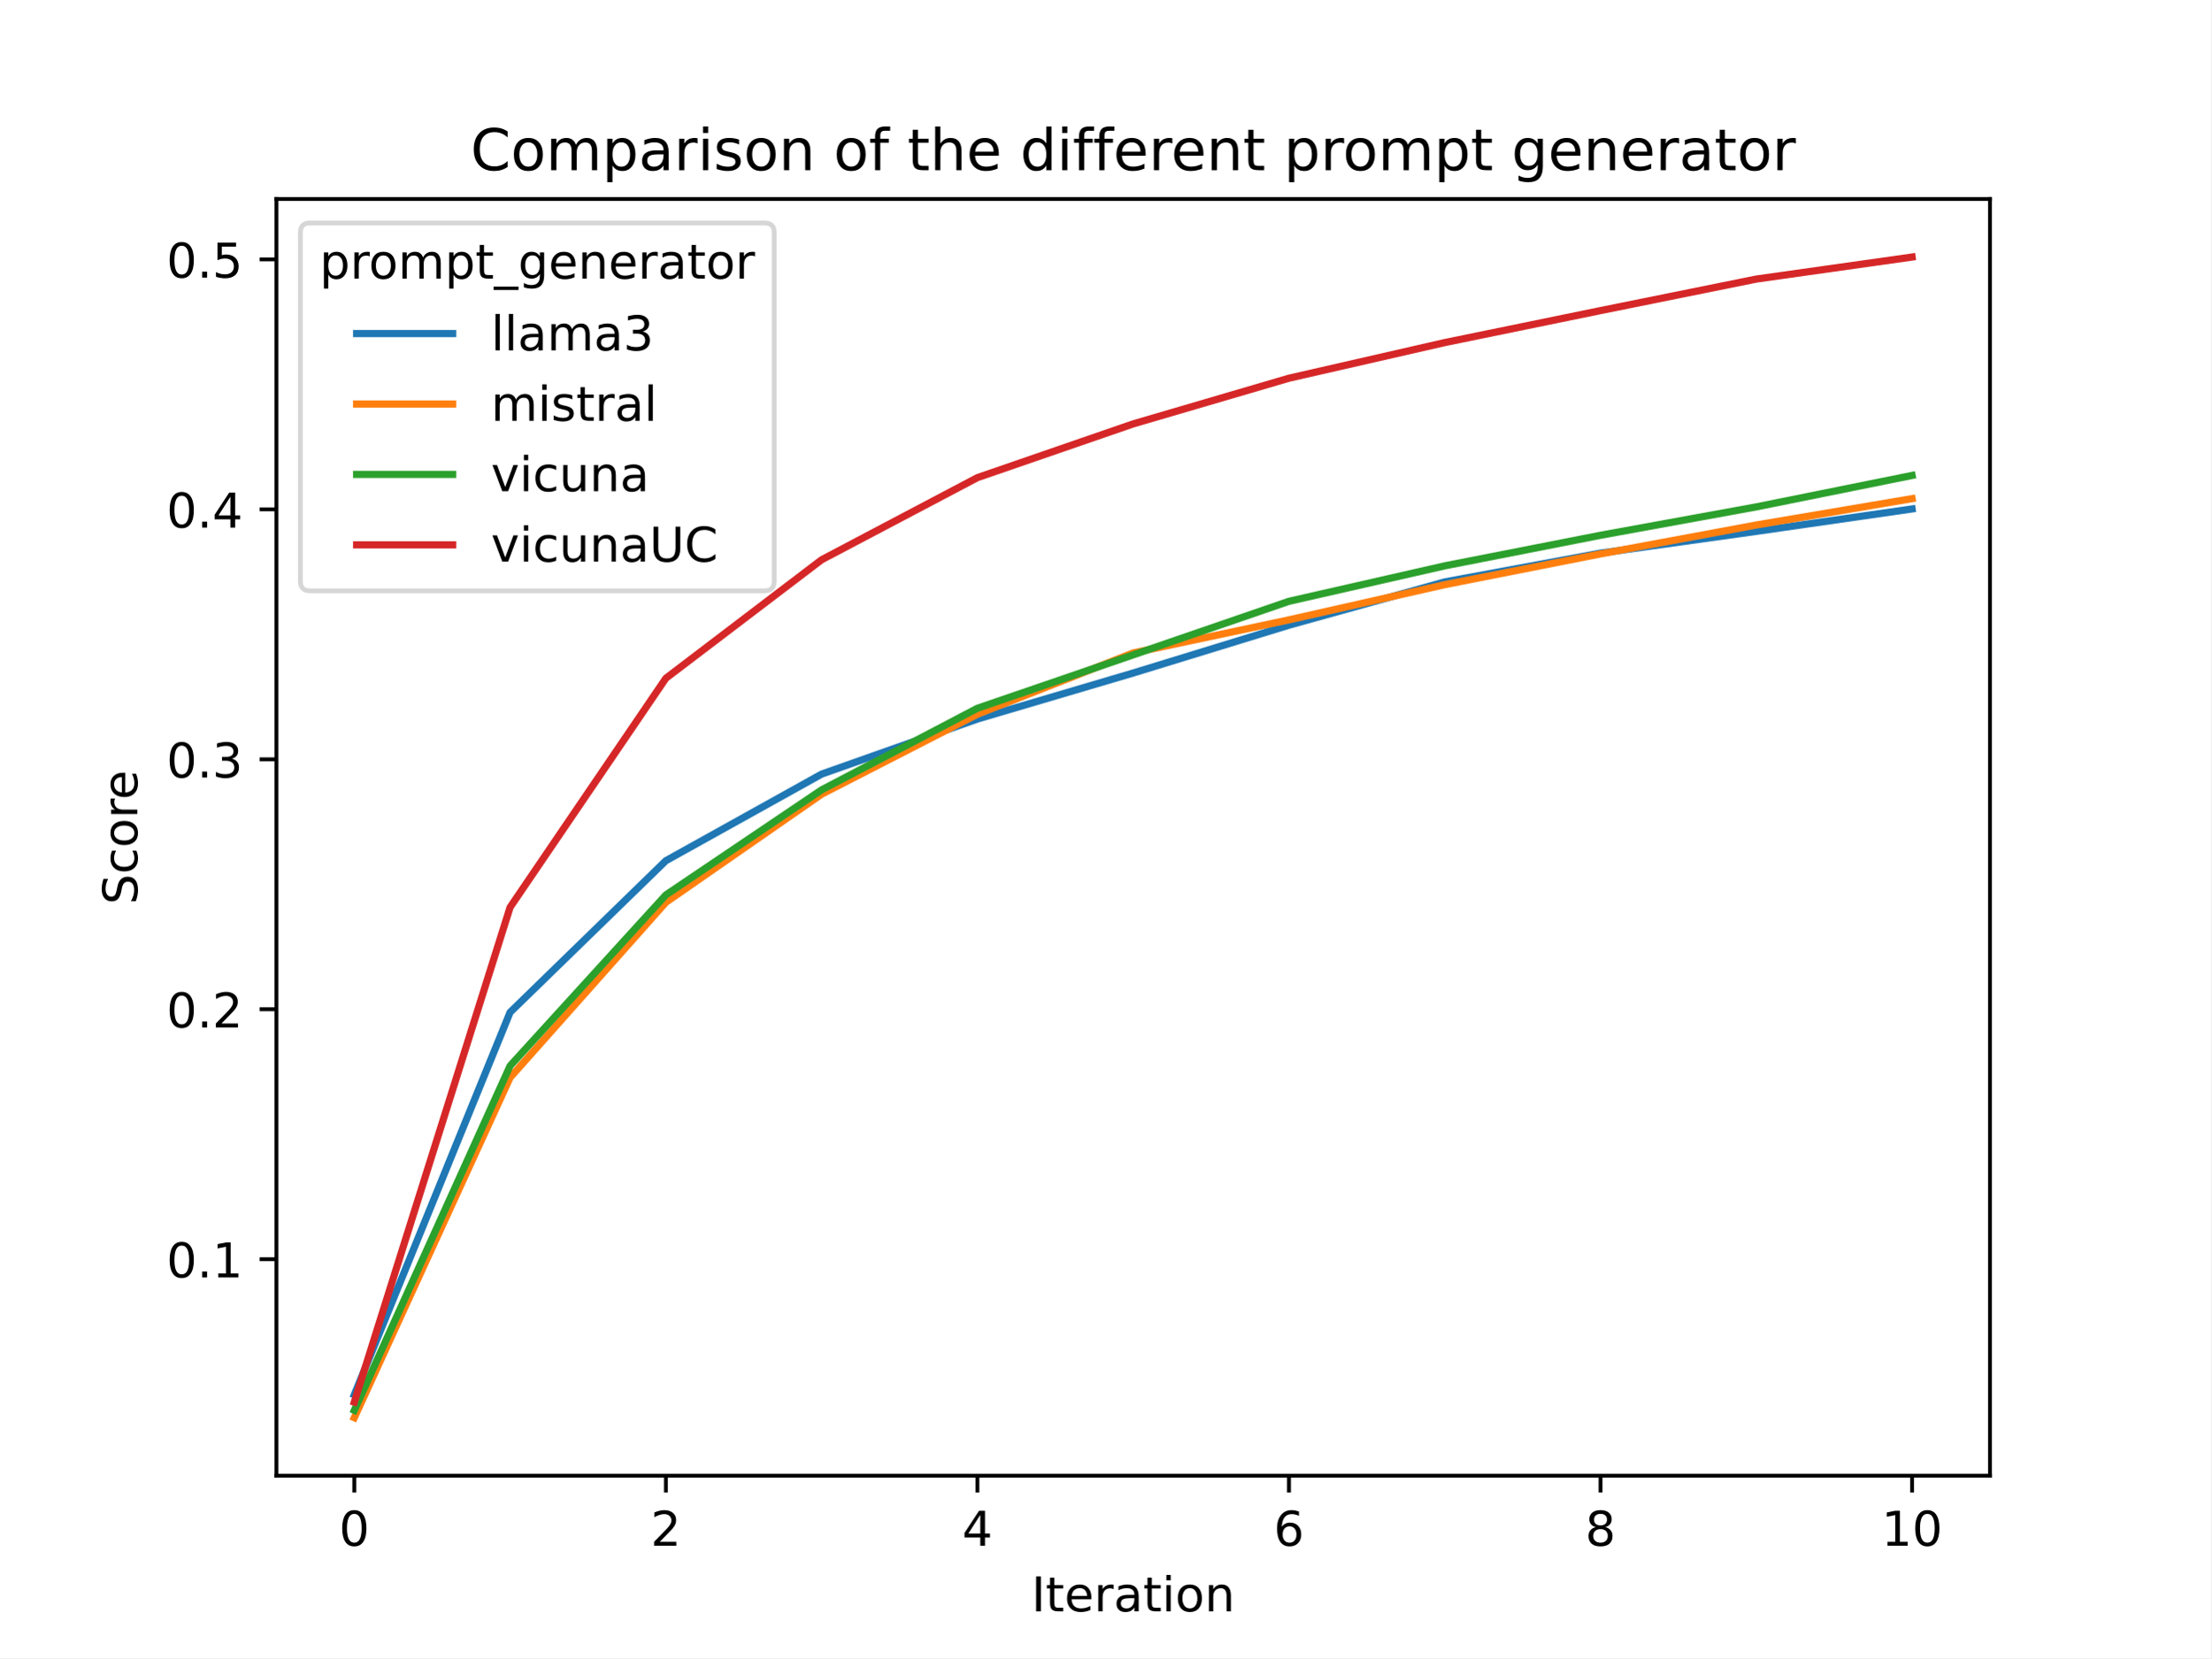
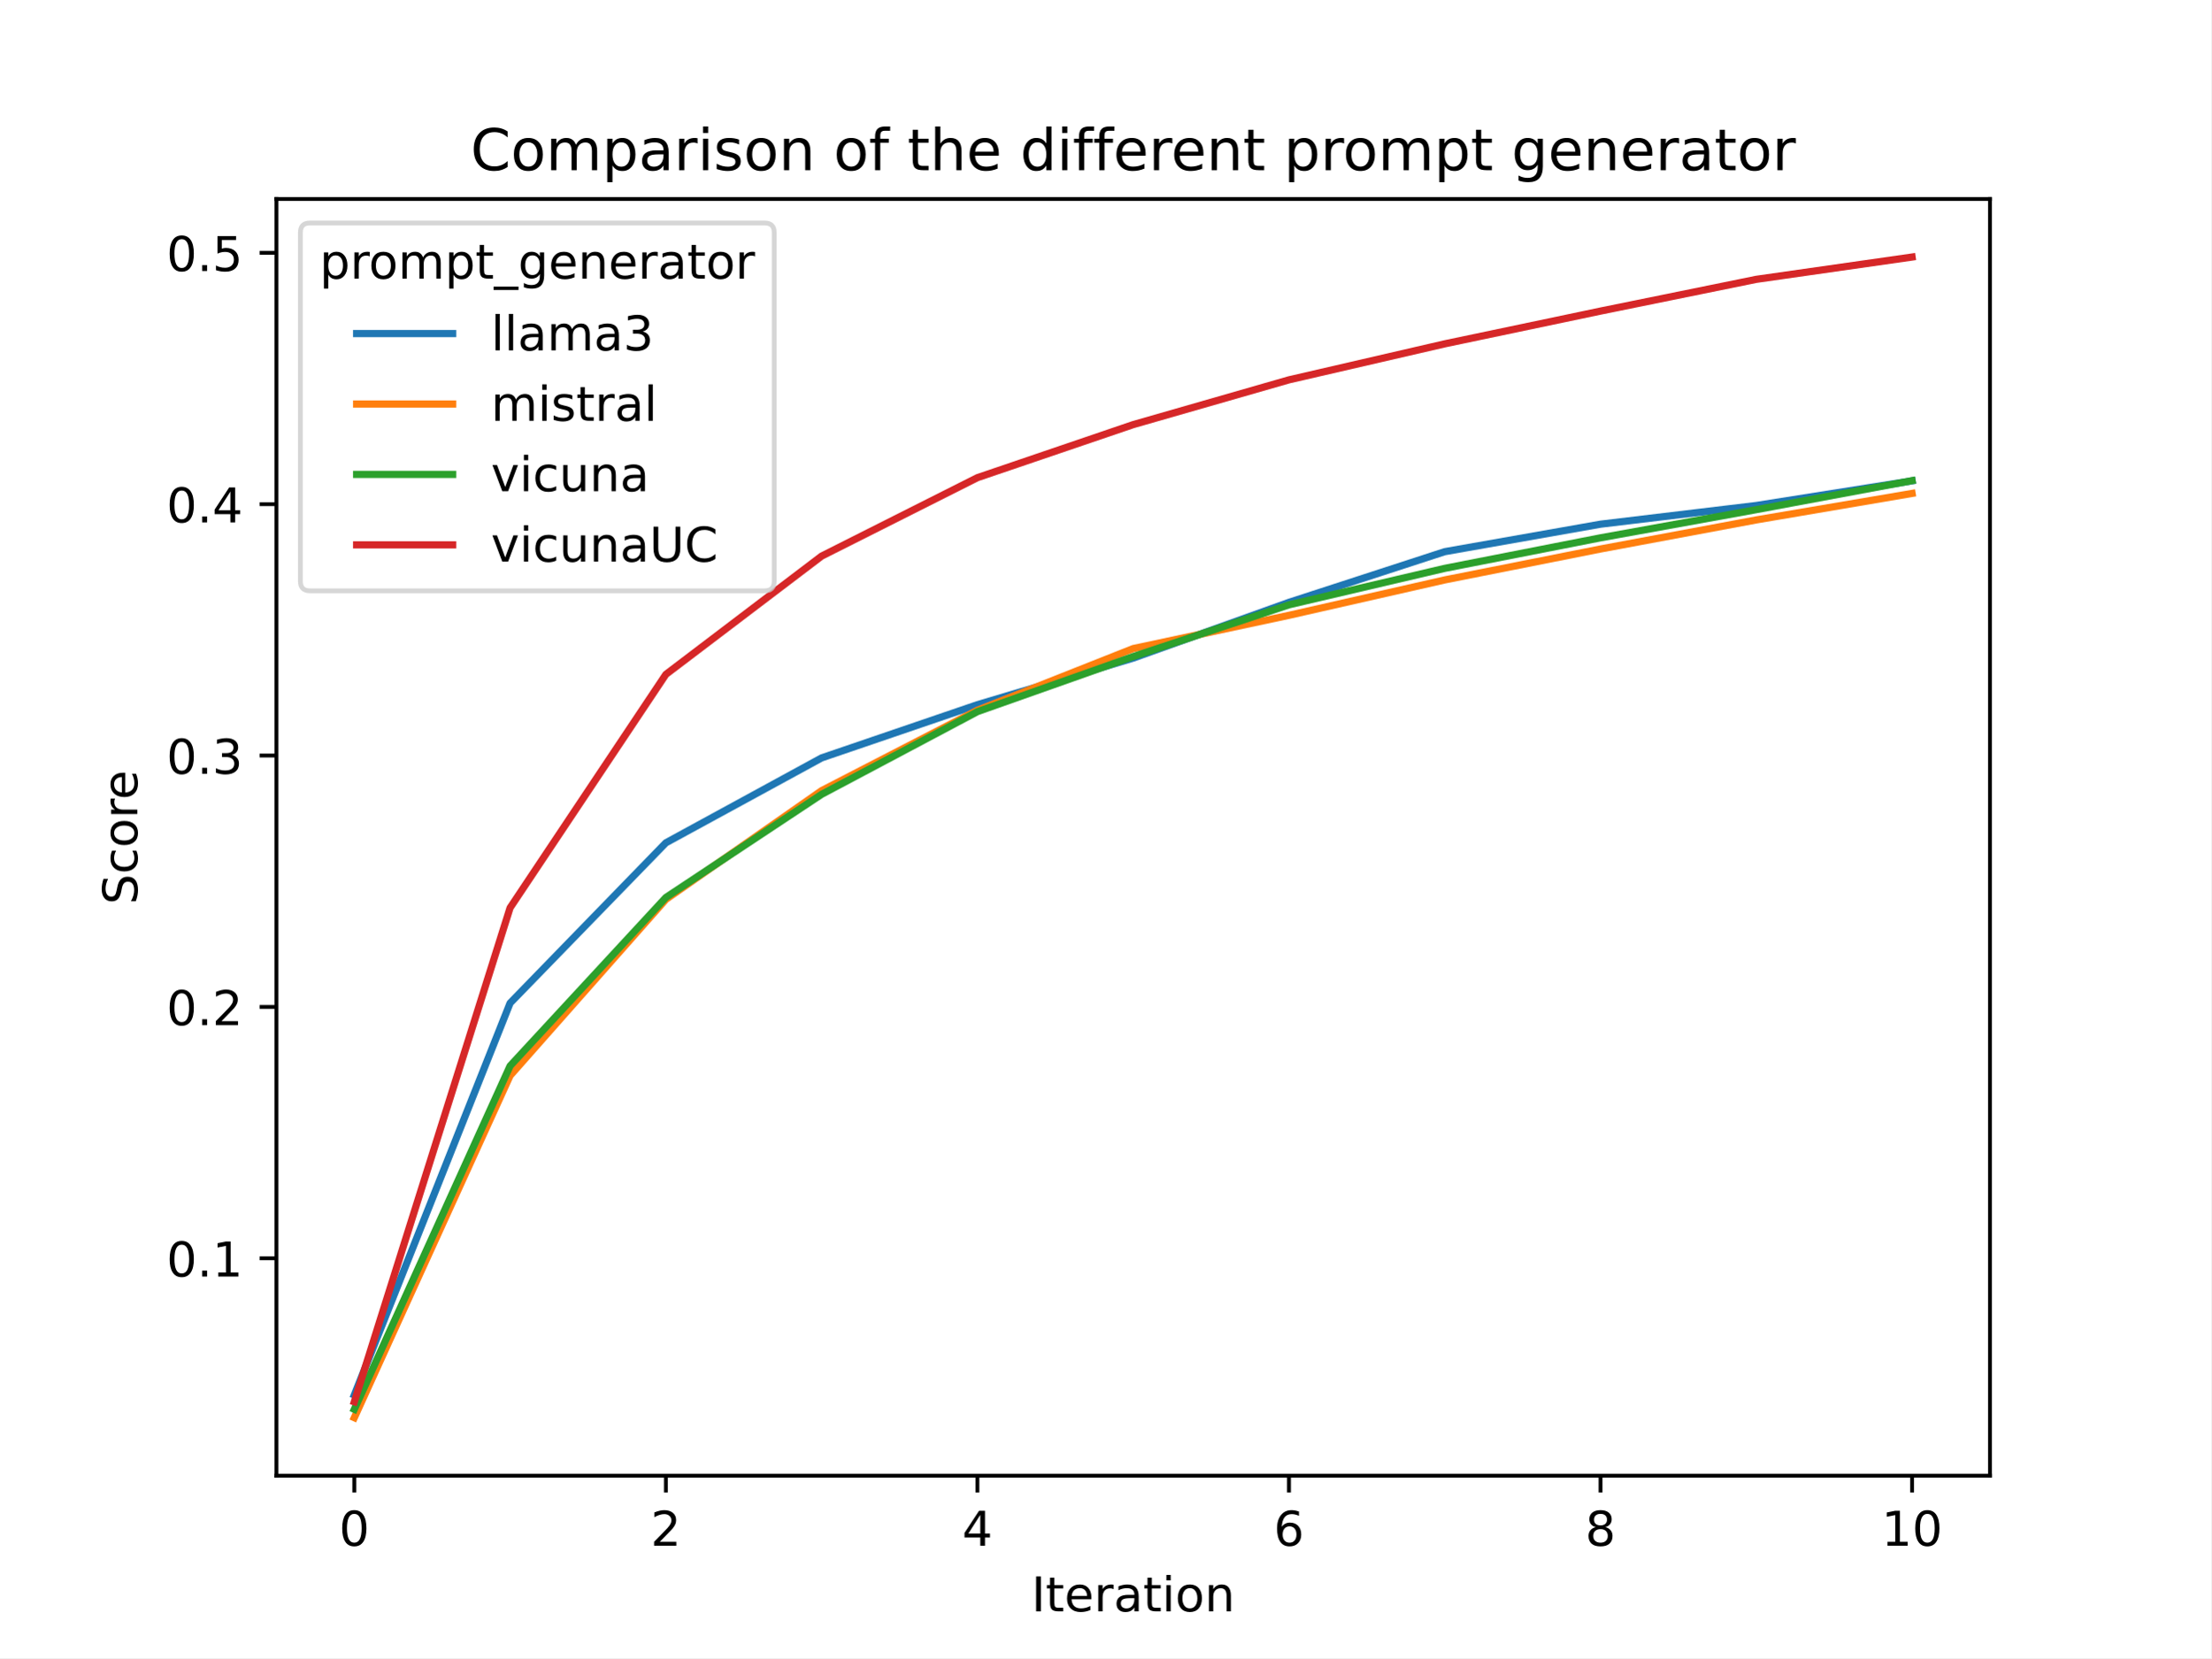
<svg xmlns="http://www.w3.org/2000/svg" xmlns:xlink="http://www.w3.org/1999/xlink" width="460.8pt" height="345.6pt" viewBox="0 0 460.8 345.6" version="1.1">
  <defs>
    <style type="text/css">*{stroke-linejoin: round; stroke-linecap: butt}</style>
  </defs>
  <g id="figure_1">
    <g id="patch_1">
      <path d="M 0 345.6  L 460.8 345.6  L 460.8 0  L 0 0  z " style="fill: #ffffff" />
    </g>
    <g id="axes_1">
      <g id="patch_2">
        <path d="M 57.6 307.584  L 414.72 307.584  L 414.72 41.472  L 57.6 41.472  z " style="fill: #ffffff" />
      </g>
      <g id="matplotlib.axis_1">
        <g id="xtick_1">
          <g id="line2d_1">
            <defs>
-               <path id="m9bdcfb242a" d="M 0 0  L 0 3.5  " style="stroke: #000000; stroke-width: 0.8" />
-             </defs>
-             <g>
-               <use xlink:href="#m9bdcfb242a" x="73.833" y="307.584" style="stroke: #000000; stroke-width: 0.8" />
+               <path id="mffd8723681" d="M 0 0  L 0 3.5  " style="stroke: #000000; stroke-width: 0.8" />
+             </defs>
+             <g>
+               <use xlink:href="#mffd8723681" x="73.833" y="307.584" style="stroke: #000000; stroke-width: 0.8" />
            </g>
          </g>
          <g id="text_1">
            <g transform="translate(70.65148 322.1824) scale(0.1 -0.1)">
              <defs>
                <path id="DejaVuSans-30" d="M 2034 4250  Q 1547 4250 1301 3770  Q 1056 3291 1056 2328  Q 1056 1369 1301 889  Q 1547 409 2034 409  Q 2525 409 2770 889  Q 3016 1369 3016 2328  Q 3016 3291 2770 3770  Q 2525 4250 2034 4250  z M 2034 4750  Q 2819 4750 3233 4129  Q 3647 3509 3647 2328  Q 3647 1150 3233 529  Q 2819 -91 2034 -91  Q 1250 -91 836 529  Q 422 1150 422 2328  Q 422 3509 836 4129  Q 1250 4750 2034 4750  z " transform="scale(0.015625)" />
              </defs>
              <use xlink:href="#DejaVuSans-30" />
            </g>
          </g>
        </g>
        <g id="xtick_2">
          <g id="line2d_2">
            <g>
-               <use xlink:href="#m9bdcfb242a" x="138.764" y="307.584" style="stroke: #000000; stroke-width: 0.8" />
+               <use xlink:href="#mffd8723681" x="138.764" y="307.584" style="stroke: #000000; stroke-width: 0.8" />
            </g>
          </g>
          <g id="text_2">
            <g transform="translate(135.5824 322.1824) scale(0.1 -0.1)">
              <defs>
                <path id="DejaVuSans-32" d="M 1228 531  L 3431 531  L 3431 0  L 469 0  L 469 531  Q 828 903 1448 1529  Q 2069 2156 2228 2338  Q 2531 2678 2651 2914  Q 2772 3150 2772 3378  Q 2772 3750 2511 3984  Q 2250 4219 1831 4219  Q 1534 4219 1204 4116  Q 875 4013 500 3803  L 500 4441  Q 881 4594 1212 4672  Q 1544 4750 1819 4750  Q 2544 4750 2975 4387  Q 3406 4025 3406 3419  Q 3406 3131 3298 2873  Q 3191 2616 2906 2266  Q 2828 2175 2409 1742  Q 1991 1309 1228 531  z " transform="scale(0.015625)" />
              </defs>
              <use xlink:href="#DejaVuSans-32" />
            </g>
          </g>
        </g>
        <g id="xtick_3">
          <g id="line2d_3">
            <g>
-               <use xlink:href="#m9bdcfb242a" x="203.695" y="307.584" style="stroke: #000000; stroke-width: 0.8" />
+               <use xlink:href="#mffd8723681" x="203.695" y="307.584" style="stroke: #000000; stroke-width: 0.8" />
            </g>
          </g>
          <g id="text_3">
            <g transform="translate(200.5133 322.1824) scale(0.1 -0.1)">
              <defs>
                <path id="DejaVuSans-34" d="M 2419 4116  L 825 1625  L 2419 1625  L 2419 4116  z M 2253 4666  L 3047 4666  L 3047 1625  L 3713 1625  L 3713 1100  L 3047 1100  L 3047 0  L 2419 0  L 2419 1100  L 313 1100  L 313 1709  L 2253 4666  z " transform="scale(0.015625)" />
              </defs>
              <use xlink:href="#DejaVuSans-34" />
            </g>
          </g>
        </g>
        <g id="xtick_4">
          <g id="line2d_4">
            <g>
-               <use xlink:href="#m9bdcfb242a" x="268.625" y="307.584" style="stroke: #000000; stroke-width: 0.8" />
+               <use xlink:href="#mffd8723681" x="268.625" y="307.584" style="stroke: #000000; stroke-width: 0.8" />
            </g>
          </g>
          <g id="text_4">
            <g transform="translate(265.4442 322.1824) scale(0.1 -0.1)">
              <defs>
                <path id="DejaVuSans-36" d="M 2113 2584  Q 1688 2584 1439 2293  Q 1191 2003 1191 1497  Q 1191 994 1439 701  Q 1688 409 2113 409  Q 2538 409 2786 701  Q 3034 994 3034 1497  Q 3034 2003 2786 2293  Q 2538 2584 2113 2584  z M 3366 4563  L 3366 3988  Q 3128 4100 2886 4159  Q 2644 4219 2406 4219  Q 1781 4219 1451 3797  Q 1122 3375 1075 2522  Q 1259 2794 1537 2939  Q 1816 3084 2150 3084  Q 2853 3084 3261 2657  Q 3669 2231 3669 1497  Q 3669 778 3244 343  Q 2819 -91 2113 -91  Q 1303 -91 875 529  Q 447 1150 447 2328  Q 447 3434 972 4092  Q 1497 4750 2381 4750  Q 2619 4750 2861 4703  Q 3103 4656 3366 4563  z " transform="scale(0.015625)" />
              </defs>
              <use xlink:href="#DejaVuSans-36" />
            </g>
          </g>
        </g>
        <g id="xtick_5">
          <g id="line2d_5">
            <g>
-               <use xlink:href="#m9bdcfb242a" x="333.556" y="307.584" style="stroke: #000000; stroke-width: 0.8" />
+               <use xlink:href="#mffd8723681" x="333.556" y="307.584" style="stroke: #000000; stroke-width: 0.8" />
            </g>
          </g>
          <g id="text_5">
            <g transform="translate(330.3751 322.1824) scale(0.1 -0.1)">
              <defs>
                <path id="DejaVuSans-38" d="M 2034 2216  Q 1584 2216 1326 1975  Q 1069 1734 1069 1313  Q 1069 891 1326 650  Q 1584 409 2034 409  Q 2484 409 2743 651  Q 3003 894 3003 1313  Q 3003 1734 2745 1975  Q 2488 2216 2034 2216  z M 1403 2484  Q 997 2584 770 2862  Q 544 3141 544 3541  Q 544 4100 942 4425  Q 1341 4750 2034 4750  Q 2731 4750 3128 4425  Q 3525 4100 3525 3541  Q 3525 3141 3298 2862  Q 3072 2584 2669 2484  Q 3125 2378 3379 2068  Q 3634 1759 3634 1313  Q 3634 634 3220 271  Q 2806 -91 2034 -91  Q 1263 -91 848 271  Q 434 634 434 1313  Q 434 1759 690 2068  Q 947 2378 1403 2484  z M 1172 3481  Q 1172 3119 1398 2916  Q 1625 2713 2034 2713  Q 2441 2713 2670 2916  Q 2900 3119 2900 3481  Q 2900 3844 2670 4047  Q 2441 4250 2034 4250  Q 1625 4250 1398 4047  Q 1172 3844 1172 3481  z " transform="scale(0.015625)" />
              </defs>
              <use xlink:href="#DejaVuSans-38" />
            </g>
          </g>
        </g>
        <g id="xtick_6">
          <g id="line2d_6">
            <g>
-               <use xlink:href="#m9bdcfb242a" x="398.487" y="307.584" style="stroke: #000000; stroke-width: 0.8" />
+               <use xlink:href="#mffd8723681" x="398.487" y="307.584" style="stroke: #000000; stroke-width: 0.8" />
            </g>
          </g>
          <g id="text_6">
            <g transform="translate(392.1248 322.1824) scale(0.1 -0.1)">
              <defs>
                <path id="DejaVuSans-31" d="M 794 531  L 1825 531  L 1825 4091  L 703 3866  L 703 4441  L 1819 4666  L 2450 4666  L 2450 531  L 3481 531  L 3481 0  L 794 0  L 794 531  z " transform="scale(0.015625)" />
              </defs>
              <use xlink:href="#DejaVuSans-31" />
              <use xlink:href="#DejaVuSans-30" x="63.623" />
            </g>
          </g>
        </g>
        <g id="text_7">
          <g transform="translate(214.9514 335.8606) scale(0.1 -0.1)">
            <defs>
              <path id="DejaVuSans-49" d="M 628 4666  L 1259 4666  L 1259 0  L 628 0  L 628 4666  z " transform="scale(0.015625)" />
              <path id="DejaVuSans-74" d="M 1172 4494  L 1172 3500  L 2356 3500  L 2356 3053  L 1172 3053  L 1172 1153  Q 1172 725 1289 603  Q 1406 481 1766 481  L 2356 481  L 2356 0  L 1766 0  Q 1100 0 847 248  Q 594 497 594 1153  L 594 3053  L 172 3053  L 172 3500  L 594 3500  L 594 4494  L 1172 4494  z " transform="scale(0.015625)" />
              <path id="DejaVuSans-65" d="M 3597 1894  L 3597 1613  L 953 1613  Q 991 1019 1311 708  Q 1631 397 2203 397  Q 2534 397 2845 478  Q 3156 559 3463 722  L 3463 178  Q 3153 47 2828 -22  Q 2503 -91 2169 -91  Q 1331 -91 842 396  Q 353 884 353 1716  Q 353 2575 817 3079  Q 1281 3584 2069 3584  Q 2775 3584 3186 3129  Q 3597 2675 3597 1894  z M 3022 2063  Q 3016 2534 2758 2815  Q 2500 3097 2075 3097  Q 1594 3097 1305 2825  Q 1016 2553 972 2059  L 3022 2063  z " transform="scale(0.015625)" />
              <path id="DejaVuSans-72" d="M 2631 2963  Q 2534 3019 2420 3045  Q 2306 3072 2169 3072  Q 1681 3072 1420 2755  Q 1159 2438 1159 1844  L 1159 0  L 581 0  L 581 3500  L 1159 3500  L 1159 2956  Q 1341 3275 1631 3429  Q 1922 3584 2338 3584  Q 2397 3584 2469 3576  Q 2541 3569 2628 3553  L 2631 2963  z " transform="scale(0.015625)" />
              <path id="DejaVuSans-61" d="M 2194 1759  Q 1497 1759 1228 1600  Q 959 1441 959 1056  Q 959 750 1161 570  Q 1363 391 1709 391  Q 2188 391 2477 730  Q 2766 1069 2766 1631  L 2766 1759  L 2194 1759  z M 3341 1997  L 3341 0  L 2766 0  L 2766 531  Q 2569 213 2275 61  Q 1981 -91 1556 -91  Q 1019 -91 701 211  Q 384 513 384 1019  Q 384 1609 779 1909  Q 1175 2209 1959 2209  L 2766 2209  L 2766 2266  Q 2766 2663 2505 2880  Q 2244 3097 1772 3097  Q 1472 3097 1187 3025  Q 903 2953 641 2809  L 641 3341  Q 956 3463 1253 3523  Q 1550 3584 1831 3584  Q 2591 3584 2966 3190  Q 3341 2797 3341 1997  z " transform="scale(0.015625)" />
              <path id="DejaVuSans-69" d="M 603 3500  L 1178 3500  L 1178 0  L 603 0  L 603 3500  z M 603 4863  L 1178 4863  L 1178 4134  L 603 4134  L 603 4863  z " transform="scale(0.015625)" />
              <path id="DejaVuSans-6f" d="M 1959 3097  Q 1497 3097 1228 2736  Q 959 2375 959 1747  Q 959 1119 1226 758  Q 1494 397 1959 397  Q 2419 397 2687 759  Q 2956 1122 2956 1747  Q 2956 2369 2687 2733  Q 2419 3097 1959 3097  z M 1959 3584  Q 2709 3584 3137 3096  Q 3566 2609 3566 1747  Q 3566 888 3137 398  Q 2709 -91 1959 -91  Q 1206 -91 779 398  Q 353 888 353 1747  Q 353 2609 779 3096  Q 1206 3584 1959 3584  z " transform="scale(0.015625)" />
              <path id="DejaVuSans-6e" d="M 3513 2113  L 3513 0  L 2938 0  L 2938 2094  Q 2938 2591 2744 2837  Q 2550 3084 2163 3084  Q 1697 3084 1428 2787  Q 1159 2491 1159 1978  L 1159 0  L 581 0  L 581 3500  L 1159 3500  L 1159 2956  Q 1366 3272 1645 3428  Q 1925 3584 2291 3584  Q 2894 3584 3203 3211  Q 3513 2838 3513 2113  z " transform="scale(0.015625)" />
            </defs>
            <use xlink:href="#DejaVuSans-49" />
            <use xlink:href="#DejaVuSans-74" x="29.492" />
            <use xlink:href="#DejaVuSans-65" x="68.701" />
            <use xlink:href="#DejaVuSans-72" x="130.225" />
            <use xlink:href="#DejaVuSans-61" x="171.338" />
            <use xlink:href="#DejaVuSans-74" x="232.617" />
            <use xlink:href="#DejaVuSans-69" x="271.826" />
            <use xlink:href="#DejaVuSans-6f" x="299.609" />
            <use xlink:href="#DejaVuSans-6e" x="360.791" />
          </g>
        </g>
      </g>
      <g id="matplotlib.axis_2">
        <g id="ytick_1">
          <g id="line2d_7">
            <defs>
-               <path id="m537dd8c0f3" d="M 0 0  L -3.5 0  " style="stroke: #000000; stroke-width: 0.8" />
-             </defs>
-             <g>
-               <use xlink:href="#m537dd8c0f3" x="57.6" y="262.459" style="stroke: #000000; stroke-width: 0.8" />
+               <path id="mf379fa0e6b" d="M 0 0  L -3.5 0  " style="stroke: #000000; stroke-width: 0.8" />
+             </defs>
+             <g>
+               <use xlink:href="#mf379fa0e6b" x="57.6" y="262.271" style="stroke: #000000; stroke-width: 0.8" />
            </g>
          </g>
          <g id="text_8">
-             <g transform="translate(34.69687 266.2581) scale(0.1 -0.1)">
+             <g transform="translate(34.69687 266.0703) scale(0.1 -0.1)">
              <defs>
                <path id="DejaVuSans-2e" d="M 684 794  L 1344 794  L 1344 0  L 684 0  L 684 794  z " transform="scale(0.015625)" />
              </defs>
              <use xlink:href="#DejaVuSans-30" />
              <use xlink:href="#DejaVuSans-2e" x="63.623" />
              <use xlink:href="#DejaVuSans-31" x="95.41" />
            </g>
          </g>
        </g>
        <g id="ytick_2">
          <g id="line2d_8">
            <g>
-               <use xlink:href="#m537dd8c0f3" x="57.6" y="210.359" style="stroke: #000000; stroke-width: 0.8" />
+               <use xlink:href="#mf379fa0e6b" x="57.6" y="209.875" style="stroke: #000000; stroke-width: 0.8" />
            </g>
          </g>
          <g id="text_9">
-             <g transform="translate(34.69687 214.1586) scale(0.1 -0.1)">
+             <g transform="translate(34.69687 213.6745) scale(0.1 -0.1)">
              <use xlink:href="#DejaVuSans-30" />
              <use xlink:href="#DejaVuSans-2e" x="63.623" />
              <use xlink:href="#DejaVuSans-32" x="95.41" />
            </g>
          </g>
        </g>
        <g id="ytick_3">
          <g id="line2d_9">
            <g>
-               <use xlink:href="#m537dd8c0f3" x="57.6" y="158.26" style="stroke: #000000; stroke-width: 0.8" />
+               <use xlink:href="#mf379fa0e6b" x="57.6" y="157.48" style="stroke: #000000; stroke-width: 0.8" />
            </g>
          </g>
          <g id="text_10">
-             <g transform="translate(34.69687 162.0591) scale(0.1 -0.1)">
+             <g transform="translate(34.69687 161.2788) scale(0.1 -0.1)">
              <defs>
                <path id="DejaVuSans-33" d="M 2597 2516  Q 3050 2419 3304 2112  Q 3559 1806 3559 1356  Q 3559 666 3084 287  Q 2609 -91 1734 -91  Q 1441 -91 1130 -33  Q 819 25 488 141  L 488 750  Q 750 597 1062 519  Q 1375 441 1716 441  Q 2309 441 2620 675  Q 2931 909 2931 1356  Q 2931 1769 2642 2001  Q 2353 2234 1838 2234  L 1294 2234  L 1294 2753  L 1863 2753  Q 2328 2753 2575 2939  Q 2822 3125 2822 3475  Q 2822 3834 2567 4026  Q 2313 4219 1838 4219  Q 1578 4219 1281 4162  Q 984 4106 628 3988  L 628 4550  Q 988 4650 1302 4700  Q 1616 4750 1894 4750  Q 2613 4750 3031 4423  Q 3450 4097 3450 3541  Q 3450 3153 3228 2886  Q 3006 2619 2597 2516  z " transform="scale(0.015625)" />
              </defs>
              <use xlink:href="#DejaVuSans-30" />
              <use xlink:href="#DejaVuSans-2e" x="63.623" />
              <use xlink:href="#DejaVuSans-33" x="95.41" />
            </g>
          </g>
        </g>
        <g id="ytick_4">
          <g id="line2d_10">
            <g>
-               <use xlink:href="#m537dd8c0f3" x="57.6" y="106.16" style="stroke: #000000; stroke-width: 0.8" />
+               <use xlink:href="#mf379fa0e6b" x="57.6" y="105.084" style="stroke: #000000; stroke-width: 0.8" />
            </g>
          </g>
          <g id="text_11">
-             <g transform="translate(34.69687 109.9596) scale(0.1 -0.1)">
+             <g transform="translate(34.69687 108.883) scale(0.1 -0.1)">
              <use xlink:href="#DejaVuSans-30" />
              <use xlink:href="#DejaVuSans-2e" x="63.623" />
              <use xlink:href="#DejaVuSans-34" x="95.41" />
            </g>
          </g>
        </g>
        <g id="ytick_5">
          <g id="line2d_11">
            <g>
-               <use xlink:href="#m537dd8c0f3" x="57.6" y="54.061" style="stroke: #000000; stroke-width: 0.8" />
+               <use xlink:href="#mf379fa0e6b" x="57.6" y="52.688" style="stroke: #000000; stroke-width: 0.8" />
            </g>
          </g>
          <g id="text_12">
-             <g transform="translate(34.69687 57.86005) scale(0.1 -0.1)">
+             <g transform="translate(34.69687 56.48729) scale(0.1 -0.1)">
              <defs>
                <path id="DejaVuSans-35" d="M 691 4666  L 3169 4666  L 3169 4134  L 1269 4134  L 1269 2991  Q 1406 3038 1543 3061  Q 1681 3084 1819 3084  Q 2600 3084 3056 2656  Q 3513 2228 3513 1497  Q 3513 744 3044 326  Q 2575 -91 1722 -91  Q 1428 -91 1123 -41  Q 819 9 494 109  L 494 744  Q 775 591 1075 516  Q 1375 441 1709 441  Q 2250 441 2565 725  Q 2881 1009 2881 1497  Q 2881 1984 2565 2268  Q 2250 2553 1709 2553  Q 1456 2553 1204 2497  Q 953 2441 691 2322  L 691 4666  z " transform="scale(0.015625)" />
              </defs>
              <use xlink:href="#DejaVuSans-30" />
              <use xlink:href="#DejaVuSans-2e" x="63.623" />
              <use xlink:href="#DejaVuSans-35" x="95.41" />
            </g>
          </g>
        </g>
        <g id="text_13">
          <g transform="translate(28.61719 188.5303) rotate(-90) scale(0.1 -0.1)">
            <defs>
              <path id="DejaVuSans-53" d="M 3425 4513  L 3425 3897  Q 3066 4069 2747 4153  Q 2428 4238 2131 4238  Q 1616 4238 1336 4038  Q 1056 3838 1056 3469  Q 1056 3159 1242 3001  Q 1428 2844 1947 2747  L 2328 2669  Q 3034 2534 3370 2195  Q 3706 1856 3706 1288  Q 3706 609 3251 259  Q 2797 -91 1919 -91  Q 1588 -91 1214 -16  Q 841 59 441 206  L 441 856  Q 825 641 1194 531  Q 1563 422 1919 422  Q 2459 422 2753 634  Q 3047 847 3047 1241  Q 3047 1584 2836 1778  Q 2625 1972 2144 2069  L 1759 2144  Q 1053 2284 737 2584  Q 422 2884 422 3419  Q 422 4038 858 4394  Q 1294 4750 2059 4750  Q 2388 4750 2728 4690  Q 3069 4631 3425 4513  z " transform="scale(0.015625)" />
              <path id="DejaVuSans-63" d="M 3122 3366  L 3122 2828  Q 2878 2963 2633 3030  Q 2388 3097 2138 3097  Q 1578 3097 1268 2742  Q 959 2388 959 1747  Q 959 1106 1268 751  Q 1578 397 2138 397  Q 2388 397 2633 464  Q 2878 531 3122 666  L 3122 134  Q 2881 22 2623 -34  Q 2366 -91 2075 -91  Q 1284 -91 818 406  Q 353 903 353 1747  Q 353 2603 823 3093  Q 1294 3584 2113 3584  Q 2378 3584 2631 3529  Q 2884 3475 3122 3366  z " transform="scale(0.015625)" />
            </defs>
            <use xlink:href="#DejaVuSans-53" />
            <use xlink:href="#DejaVuSans-63" x="63.477" />
            <use xlink:href="#DejaVuSans-6f" x="118.457" />
            <use xlink:href="#DejaVuSans-72" x="179.639" />
            <use xlink:href="#DejaVuSans-65" x="218.502" />
          </g>
        </g>
      </g>
      <g id="line2d_12">
-         <path d="M 73.833 290.716  L 106.298 211  L 138.764 179.4  L 171.229 161.345  L 203.695 149.865  L 236.16 140.274  L 268.625 130.304  L 301.091 121.282  L 333.556 115.28  L 366.022 110.748  L 398.487 106.075  " clip-path="url(#p1e3c3b7eb5)" style="fill: none; stroke: #1f77b4; stroke-width: 1.5; stroke-linecap: square" />
+         <path d="M 73.833 290.765  L 106.298 209.078  L 138.764 175.668  L 171.229 157.968  L 203.695 146.88  L 236.16 137.166  L 268.625 125.547  L 301.091 114.982  L 333.556 109.251  L 366.022 105.356  L 398.487 100.214  " clip-path="url(#p9c10407d64)" style="fill: none; stroke: #1f77b4; stroke-width: 1.5; stroke-linecap: square" />
      </g>
      <g id="line2d_13">
-         <path d="M 73.833 295.488  L 106.298 224.607  L 138.764 188.074  L 171.229 165.53  L 203.695 148.869  L 236.16 136.086  L 268.625 129.193  L 301.091 121.858  L 333.556 115.448  L 366.022 109.42  L 398.487 103.927  " clip-path="url(#p1e3c3b7eb5)" style="fill: none; stroke: #ff7f0e; stroke-width: 1.5; stroke-linecap: square" />
+         <path d="M 73.833 295.488  L 106.298 224.204  L 138.764 187.463  L 171.229 164.791  L 203.695 148.035  L 236.16 135.18  L 268.625 128.247  L 301.091 120.871  L 333.556 114.424  L 366.022 108.362  L 398.487 102.838  " clip-path="url(#p9c10407d64)" style="fill: none; stroke: #ff7f0e; stroke-width: 1.5; stroke-linecap: square" />
      </g>
      <g id="line2d_14">
-         <path d="M 73.833 293.958  L 106.298 222.161  L 138.764 186.533  L 171.229 164.631  L 203.695 147.624  L 236.16 136.49  L 268.625 125.326  L 301.091 117.936  L 333.556 111.563  L 366.022 105.645  L 398.487 99.091  " clip-path="url(#p1e3c3b7eb5)" style="fill: none; stroke: #2ca02c; stroke-width: 1.5; stroke-linecap: square" />
+         <path d="M 73.833 293.746  L 106.298 222.176  L 138.764 187.064  L 171.229 165.559  L 203.695 148.324  L 236.16 136.846  L 268.625 126.06  L 301.091 118.458  L 333.556 112.094  L 366.022 106.221  L 398.487 100.175  " clip-path="url(#p9c10407d64)" style="fill: none; stroke: #2ca02c; stroke-width: 1.5; stroke-linecap: square" />
      </g>
      <g id="line2d_15">
-         <path d="M 73.833 292.241  L 106.298 189.112  L 138.764 141.37  L 171.229 116.668  L 203.695 99.549  L 236.16 88.346  L 268.625 78.824  L 301.091 71.398  L 333.556 64.731  L 366.022 58.161  L 398.487 53.568  " clip-path="url(#p1e3c3b7eb5)" style="fill: none; stroke: #d62728; stroke-width: 1.5; stroke-linecap: square" />
+         <path d="M 73.833 292.183  L 106.298 189.222  L 138.764 140.562  L 171.229 115.904  L 203.695 99.555  L 236.16 88.499  L 268.625 79.167  L 301.091 71.661  L 333.556 64.834  L 366.022 58.216  L 398.487 53.568  " clip-path="url(#p9c10407d64)" style="fill: none; stroke: #d62728; stroke-width: 1.5; stroke-linecap: square" />
      </g>
      <g id="patch_3">
        <path d="M 57.6 307.584  L 57.6 41.472  " style="fill: none; stroke: #000000; stroke-width: 0.8; stroke-linejoin: miter; stroke-linecap: square" />
      </g>
      <g id="patch_4">
        <path d="M 414.72 307.584  L 414.72 41.472  " style="fill: none; stroke: #000000; stroke-width: 0.8; stroke-linejoin: miter; stroke-linecap: square" />
      </g>
      <g id="patch_5">
        <path d="M 57.6 307.584  L 414.72 307.584  " style="fill: none; stroke: #000000; stroke-width: 0.8; stroke-linejoin: miter; stroke-linecap: square" />
      </g>
      <g id="patch_6">
        <path d="M 57.6 41.472  L 414.72 41.472  " style="fill: none; stroke: #000000; stroke-width: 0.8; stroke-linejoin: miter; stroke-linecap: square" />
      </g>
      <g id="text_14">
        <g transform="translate(98.055 35.472) scale(0.12 -0.12)">
          <defs>
            <path id="DejaVuSans-43" d="M 4122 4306  L 4122 3641  Q 3803 3938 3442 4084  Q 3081 4231 2675 4231  Q 1875 4231 1450 3742  Q 1025 3253 1025 2328  Q 1025 1406 1450 917  Q 1875 428 2675 428  Q 3081 428 3442 575  Q 3803 722 4122 1019  L 4122 359  Q 3791 134 3420 21  Q 3050 -91 2638 -91  Q 1578 -91 968 557  Q 359 1206 359 2328  Q 359 3453 968 4101  Q 1578 4750 2638 4750  Q 3056 4750 3426 4639  Q 3797 4528 4122 4306  z " transform="scale(0.015625)" />
            <path id="DejaVuSans-6d" d="M 3328 2828  Q 3544 3216 3844 3400  Q 4144 3584 4550 3584  Q 5097 3584 5394 3201  Q 5691 2819 5691 2113  L 5691 0  L 5113 0  L 5113 2094  Q 5113 2597 4934 2840  Q 4756 3084 4391 3084  Q 3944 3084 3684 2787  Q 3425 2491 3425 1978  L 3425 0  L 2847 0  L 2847 2094  Q 2847 2600 2669 2842  Q 2491 3084 2119 3084  Q 1678 3084 1418 2786  Q 1159 2488 1159 1978  L 1159 0  L 581 0  L 581 3500  L 1159 3500  L 1159 2956  Q 1356 3278 1631 3431  Q 1906 3584 2284 3584  Q 2666 3584 2933 3390  Q 3200 3197 3328 2828  z " transform="scale(0.015625)" />
            <path id="DejaVuSans-70" d="M 1159 525  L 1159 -1331  L 581 -1331  L 581 3500  L 1159 3500  L 1159 2969  Q 1341 3281 1617 3432  Q 1894 3584 2278 3584  Q 2916 3584 3314 3078  Q 3713 2572 3713 1747  Q 3713 922 3314 415  Q 2916 -91 2278 -91  Q 1894 -91 1617 61  Q 1341 213 1159 525  z M 3116 1747  Q 3116 2381 2855 2742  Q 2594 3103 2138 3103  Q 1681 3103 1420 2742  Q 1159 2381 1159 1747  Q 1159 1113 1420 752  Q 1681 391 2138 391  Q 2594 391 2855 752  Q 3116 1113 3116 1747  z " transform="scale(0.015625)" />
            <path id="DejaVuSans-73" d="M 2834 3397  L 2834 2853  Q 2591 2978 2328 3040  Q 2066 3103 1784 3103  Q 1356 3103 1142 2972  Q 928 2841 928 2578  Q 928 2378 1081 2264  Q 1234 2150 1697 2047  L 1894 2003  Q 2506 1872 2764 1633  Q 3022 1394 3022 966  Q 3022 478 2636 193  Q 2250 -91 1575 -91  Q 1294 -91 989 -36  Q 684 19 347 128  L 347 722  Q 666 556 975 473  Q 1284 391 1588 391  Q 1994 391 2212 530  Q 2431 669 2431 922  Q 2431 1156 2273 1281  Q 2116 1406 1581 1522  L 1381 1569  Q 847 1681 609 1914  Q 372 2147 372 2553  Q 372 3047 722 3315  Q 1072 3584 1716 3584  Q 2034 3584 2315 3537  Q 2597 3491 2834 3397  z " transform="scale(0.015625)" />
            <path id="DejaVuSans-20" transform="scale(0.015625)" />
            <path id="DejaVuSans-66" d="M 2375 4863  L 2375 4384  L 1825 4384  Q 1516 4384 1395 4259  Q 1275 4134 1275 3809  L 1275 3500  L 2222 3500  L 2222 3053  L 1275 3053  L 1275 0  L 697 0  L 697 3053  L 147 3053  L 147 3500  L 697 3500  L 697 3744  Q 697 4328 969 4595  Q 1241 4863 1831 4863  L 2375 4863  z " transform="scale(0.015625)" />
            <path id="DejaVuSans-68" d="M 3513 2113  L 3513 0  L 2938 0  L 2938 2094  Q 2938 2591 2744 2837  Q 2550 3084 2163 3084  Q 1697 3084 1428 2787  Q 1159 2491 1159 1978  L 1159 0  L 581 0  L 581 4863  L 1159 4863  L 1159 2956  Q 1366 3272 1645 3428  Q 1925 3584 2291 3584  Q 2894 3584 3203 3211  Q 3513 2838 3513 2113  z " transform="scale(0.015625)" />
            <path id="DejaVuSans-64" d="M 2906 2969  L 2906 4863  L 3481 4863  L 3481 0  L 2906 0  L 2906 525  Q 2725 213 2448 61  Q 2172 -91 1784 -91  Q 1150 -91 751 415  Q 353 922 353 1747  Q 353 2572 751 3078  Q 1150 3584 1784 3584  Q 2172 3584 2448 3432  Q 2725 3281 2906 2969  z M 947 1747  Q 947 1113 1208 752  Q 1469 391 1925 391  Q 2381 391 2643 752  Q 2906 1113 2906 1747  Q 2906 2381 2643 2742  Q 2381 3103 1925 3103  Q 1469 3103 1208 2742  Q 947 2381 947 1747  z " transform="scale(0.015625)" />
            <path id="DejaVuSans-67" d="M 2906 1791  Q 2906 2416 2648 2759  Q 2391 3103 1925 3103  Q 1463 3103 1205 2759  Q 947 2416 947 1791  Q 947 1169 1205 825  Q 1463 481 1925 481  Q 2391 481 2648 825  Q 2906 1169 2906 1791  z M 3481 434  Q 3481 -459 3084 -895  Q 2688 -1331 1869 -1331  Q 1566 -1331 1297 -1286  Q 1028 -1241 775 -1147  L 775 -588  Q 1028 -725 1275 -790  Q 1522 -856 1778 -856  Q 2344 -856 2625 -561  Q 2906 -266 2906 331  L 2906 616  Q 2728 306 2450 153  Q 2172 0 1784 0  Q 1141 0 747 490  Q 353 981 353 1791  Q 353 2603 747 3093  Q 1141 3584 1784 3584  Q 2172 3584 2450 3431  Q 2728 3278 2906 2969  L 2906 3500  L 3481 3500  L 3481 434  z " transform="scale(0.015625)" />
          </defs>
          <use xlink:href="#DejaVuSans-43" />
          <use xlink:href="#DejaVuSans-6f" x="69.824" />
          <use xlink:href="#DejaVuSans-6d" x="131.006" />
          <use xlink:href="#DejaVuSans-70" x="228.418" />
          <use xlink:href="#DejaVuSans-61" x="291.895" />
          <use xlink:href="#DejaVuSans-72" x="353.174" />
          <use xlink:href="#DejaVuSans-69" x="394.287" />
          <use xlink:href="#DejaVuSans-73" x="422.07" />
          <use xlink:href="#DejaVuSans-6f" x="474.17" />
          <use xlink:href="#DejaVuSans-6e" x="535.352" />
          <use xlink:href="#DejaVuSans-20" x="598.73" />
          <use xlink:href="#DejaVuSans-6f" x="630.518" />
          <use xlink:href="#DejaVuSans-66" x="691.699" />
          <use xlink:href="#DejaVuSans-20" x="726.904" />
          <use xlink:href="#DejaVuSans-74" x="758.691" />
          <use xlink:href="#DejaVuSans-68" x="797.9" />
          <use xlink:href="#DejaVuSans-65" x="861.279" />
          <use xlink:href="#DejaVuSans-20" x="922.803" />
          <use xlink:href="#DejaVuSans-64" x="954.59" />
          <use xlink:href="#DejaVuSans-69" x="1018.066" />
          <use xlink:href="#DejaVuSans-66" x="1045.85" />
          <use xlink:href="#DejaVuSans-66" x="1081.055" />
          <use xlink:href="#DejaVuSans-65" x="1116.26" />
          <use xlink:href="#DejaVuSans-72" x="1177.783" />
          <use xlink:href="#DejaVuSans-65" x="1216.646" />
          <use xlink:href="#DejaVuSans-6e" x="1278.17" />
          <use xlink:href="#DejaVuSans-74" x="1341.549" />
          <use xlink:href="#DejaVuSans-20" x="1380.758" />
          <use xlink:href="#DejaVuSans-70" x="1412.545" />
          <use xlink:href="#DejaVuSans-72" x="1476.021" />
          <use xlink:href="#DejaVuSans-6f" x="1514.885" />
          <use xlink:href="#DejaVuSans-6d" x="1576.066" />
          <use xlink:href="#DejaVuSans-70" x="1673.479" />
          <use xlink:href="#DejaVuSans-74" x="1736.955" />
          <use xlink:href="#DejaVuSans-20" x="1776.164" />
          <use xlink:href="#DejaVuSans-67" x="1807.951" />
          <use xlink:href="#DejaVuSans-65" x="1871.428" />
          <use xlink:href="#DejaVuSans-6e" x="1932.951" />
          <use xlink:href="#DejaVuSans-65" x="1996.33" />
          <use xlink:href="#DejaVuSans-72" x="2057.854" />
          <use xlink:href="#DejaVuSans-61" x="2098.967" />
          <use xlink:href="#DejaVuSans-74" x="2160.246" />
          <use xlink:href="#DejaVuSans-6f" x="2199.455" />
          <use xlink:href="#DejaVuSans-72" x="2260.637" />
        </g>
      </g>
      <g id="legend_1">
        <g id="patch_7">
          <path d="M 64.6 123.141  L 159.344 123.141  Q 161.344 123.141 161.344 121.141  L 161.344 48.472  Q 161.344 46.472 159.344 46.472  L 64.6 46.472  Q 62.6 46.472 62.6 48.472  L 62.6 121.141  Q 62.6 123.141 64.6 123.141  z " style="fill: #ffffff; opacity: 0.8; stroke: #cccccc; stroke-linejoin: miter" />
        </g>
        <g id="text_15">
          <g transform="translate(66.6 58.07044) scale(0.1 -0.1)">
            <defs>
              <path id="DejaVuSans-5f" d="M 3263 -1063  L 3263 -1509  L -63 -1509  L -63 -1063  L 3263 -1063  z " transform="scale(0.015625)" />
            </defs>
            <use xlink:href="#DejaVuSans-70" />
            <use xlink:href="#DejaVuSans-72" x="63.477" />
            <use xlink:href="#DejaVuSans-6f" x="102.34" />
            <use xlink:href="#DejaVuSans-6d" x="163.521" />
            <use xlink:href="#DejaVuSans-70" x="260.934" />
            <use xlink:href="#DejaVuSans-74" x="324.41" />
            <use xlink:href="#DejaVuSans-5f" x="363.619" />
            <use xlink:href="#DejaVuSans-67" x="413.619" />
            <use xlink:href="#DejaVuSans-65" x="477.096" />
            <use xlink:href="#DejaVuSans-6e" x="538.619" />
            <use xlink:href="#DejaVuSans-65" x="601.998" />
            <use xlink:href="#DejaVuSans-72" x="663.521" />
            <use xlink:href="#DejaVuSans-61" x="704.635" />
            <use xlink:href="#DejaVuSans-74" x="765.914" />
            <use xlink:href="#DejaVuSans-6f" x="805.123" />
            <use xlink:href="#DejaVuSans-72" x="866.305" />
          </g>
        </g>
        <g id="line2d_16">
          <path d="M 74.322 69.527  L 84.322 69.527  L 94.322 69.527  " style="fill: none; stroke: #1f77b4; stroke-width: 1.5; stroke-linecap: square" />
        </g>
        <g id="text_16">
          <g transform="translate(102.3219 73.02669) scale(0.1 -0.1)">
            <defs>
              <path id="DejaVuSans-6c" d="M 603 4863  L 1178 4863  L 1178 0  L 603 0  L 603 4863  z " transform="scale(0.015625)" />
            </defs>
            <use xlink:href="#DejaVuSans-6c" />
            <use xlink:href="#DejaVuSans-6c" x="27.783" />
            <use xlink:href="#DejaVuSans-61" x="55.566" />
            <use xlink:href="#DejaVuSans-6d" x="116.846" />
            <use xlink:href="#DejaVuSans-61" x="214.258" />
            <use xlink:href="#DejaVuSans-33" x="275.537" />
          </g>
        </g>
        <g id="line2d_17">
          <path d="M 74.322 84.205  L 84.322 84.205  L 94.322 84.205  " style="fill: none; stroke: #ff7f0e; stroke-width: 1.5; stroke-linecap: square" />
        </g>
        <g id="text_17">
          <g transform="translate(102.3219 87.70481) scale(0.1 -0.1)">
            <use xlink:href="#DejaVuSans-6d" />
            <use xlink:href="#DejaVuSans-69" x="97.412" />
            <use xlink:href="#DejaVuSans-73" x="125.195" />
            <use xlink:href="#DejaVuSans-74" x="177.295" />
            <use xlink:href="#DejaVuSans-72" x="216.504" />
            <use xlink:href="#DejaVuSans-61" x="257.617" />
            <use xlink:href="#DejaVuSans-6c" x="318.896" />
          </g>
        </g>
        <g id="line2d_18">
          <path d="M 74.322 98.883  L 84.322 98.883  L 94.322 98.883  " style="fill: none; stroke: #2ca02c; stroke-width: 1.5; stroke-linecap: square" />
        </g>
        <g id="text_18">
          <g transform="translate(102.3219 102.3829) scale(0.1 -0.1)">
            <defs>
              <path id="DejaVuSans-76" d="M 191 3500  L 800 3500  L 1894 563  L 2988 3500  L 3597 3500  L 2284 0  L 1503 0  L 191 3500  z " transform="scale(0.015625)" />
              <path id="DejaVuSans-75" d="M 544 1381  L 544 3500  L 1119 3500  L 1119 1403  Q 1119 906 1312 657  Q 1506 409 1894 409  Q 2359 409 2629 706  Q 2900 1003 2900 1516  L 2900 3500  L 3475 3500  L 3475 0  L 2900 0  L 2900 538  Q 2691 219 2414 64  Q 2138 -91 1772 -91  Q 1169 -91 856 284  Q 544 659 544 1381  z M 1991 3584  L 1991 3584  z " transform="scale(0.015625)" />
            </defs>
            <use xlink:href="#DejaVuSans-76" />
            <use xlink:href="#DejaVuSans-69" x="59.18" />
            <use xlink:href="#DejaVuSans-63" x="86.963" />
            <use xlink:href="#DejaVuSans-75" x="141.943" />
            <use xlink:href="#DejaVuSans-6e" x="205.322" />
            <use xlink:href="#DejaVuSans-61" x="268.701" />
          </g>
        </g>
        <g id="line2d_19">
          <path d="M 74.322 113.561  L 84.322 113.561  L 94.322 113.561  " style="fill: none; stroke: #d62728; stroke-width: 1.5; stroke-linecap: square" />
        </g>
        <g id="text_19">
          <g transform="translate(102.3219 117.0611) scale(0.1 -0.1)">
            <defs>
              <path id="DejaVuSans-55" d="M 556 4666  L 1191 4666  L 1191 1831  Q 1191 1081 1462 751  Q 1734 422 2344 422  Q 2950 422 3222 751  Q 3494 1081 3494 1831  L 3494 4666  L 4128 4666  L 4128 1753  Q 4128 841 3676 375  Q 3225 -91 2344 -91  Q 1459 -91 1007 375  Q 556 841 556 1753  L 556 4666  z " transform="scale(0.015625)" />
            </defs>
            <use xlink:href="#DejaVuSans-76" />
            <use xlink:href="#DejaVuSans-69" x="59.18" />
            <use xlink:href="#DejaVuSans-63" x="86.963" />
            <use xlink:href="#DejaVuSans-75" x="141.943" />
            <use xlink:href="#DejaVuSans-6e" x="205.322" />
            <use xlink:href="#DejaVuSans-61" x="268.701" />
            <use xlink:href="#DejaVuSans-55" x="329.98" />
            <use xlink:href="#DejaVuSans-43" x="403.174" />
          </g>
        </g>
      </g>
    </g>
  </g>
  <defs>
-     <clipPath id="p1e3c3b7eb5">
+     <clipPath id="p9c10407d64">
      <rect x="57.6" y="41.472" width="357.12" height="266.112" />
    </clipPath>
  </defs>
</svg>
